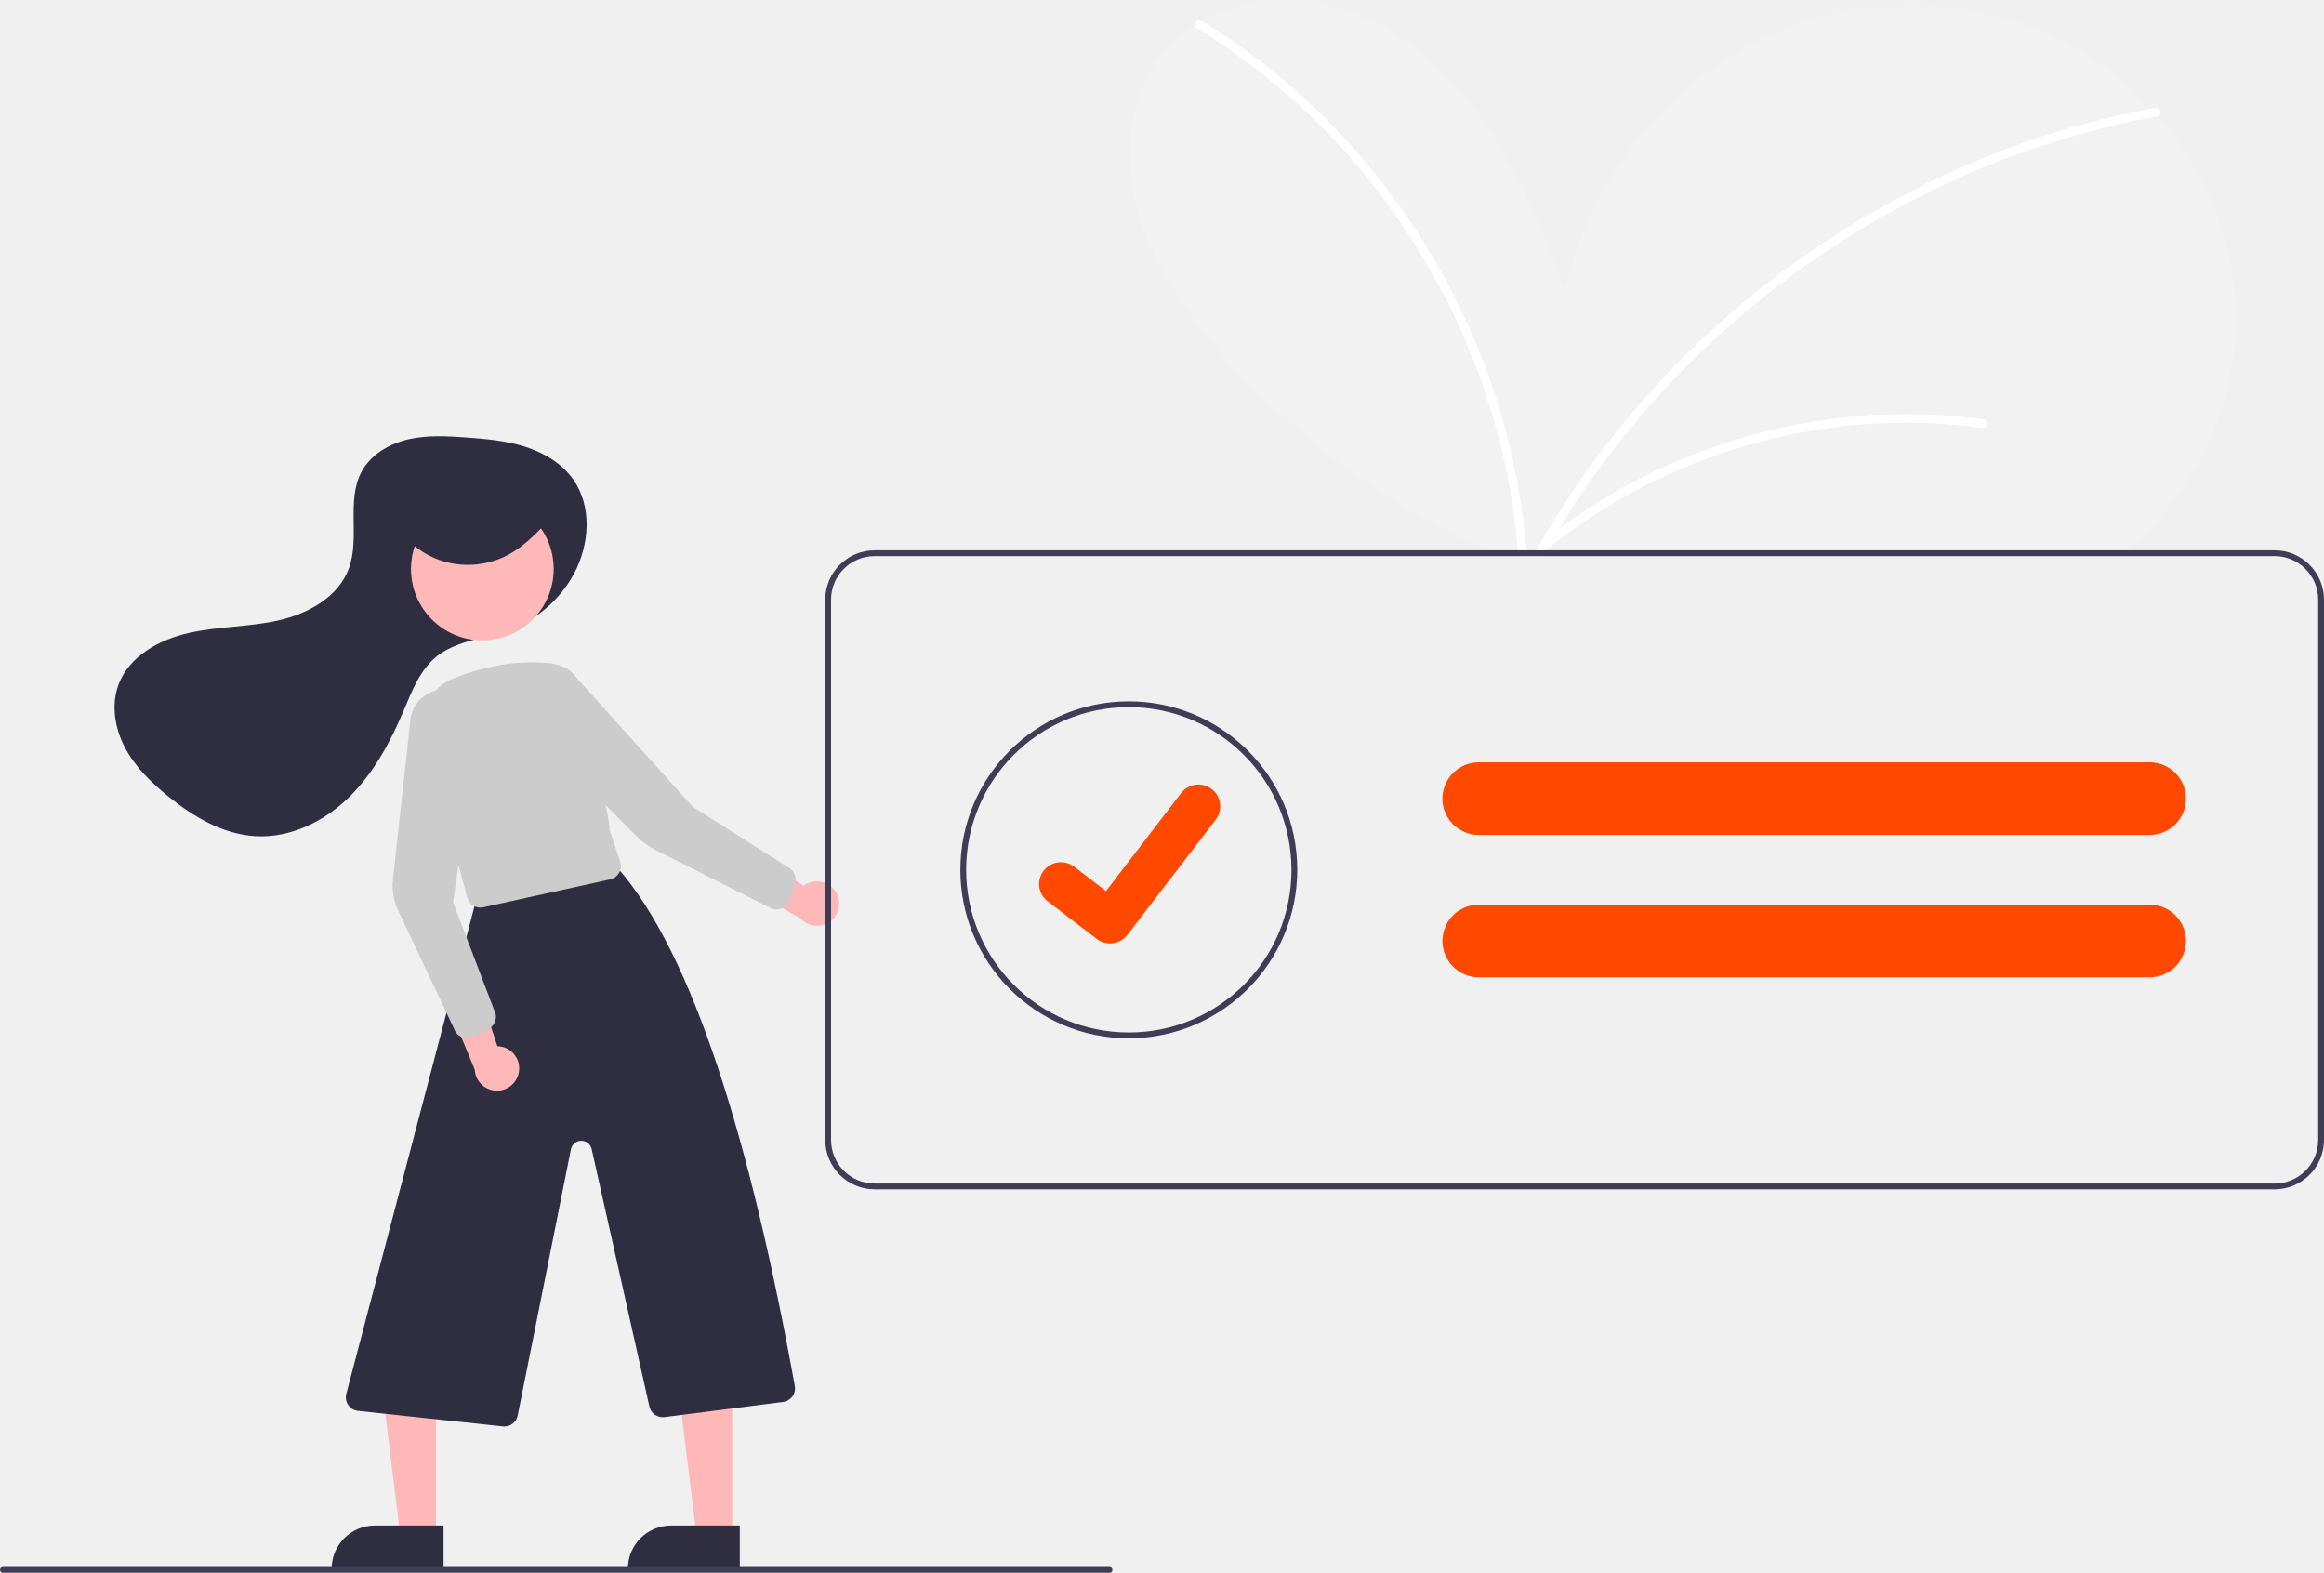
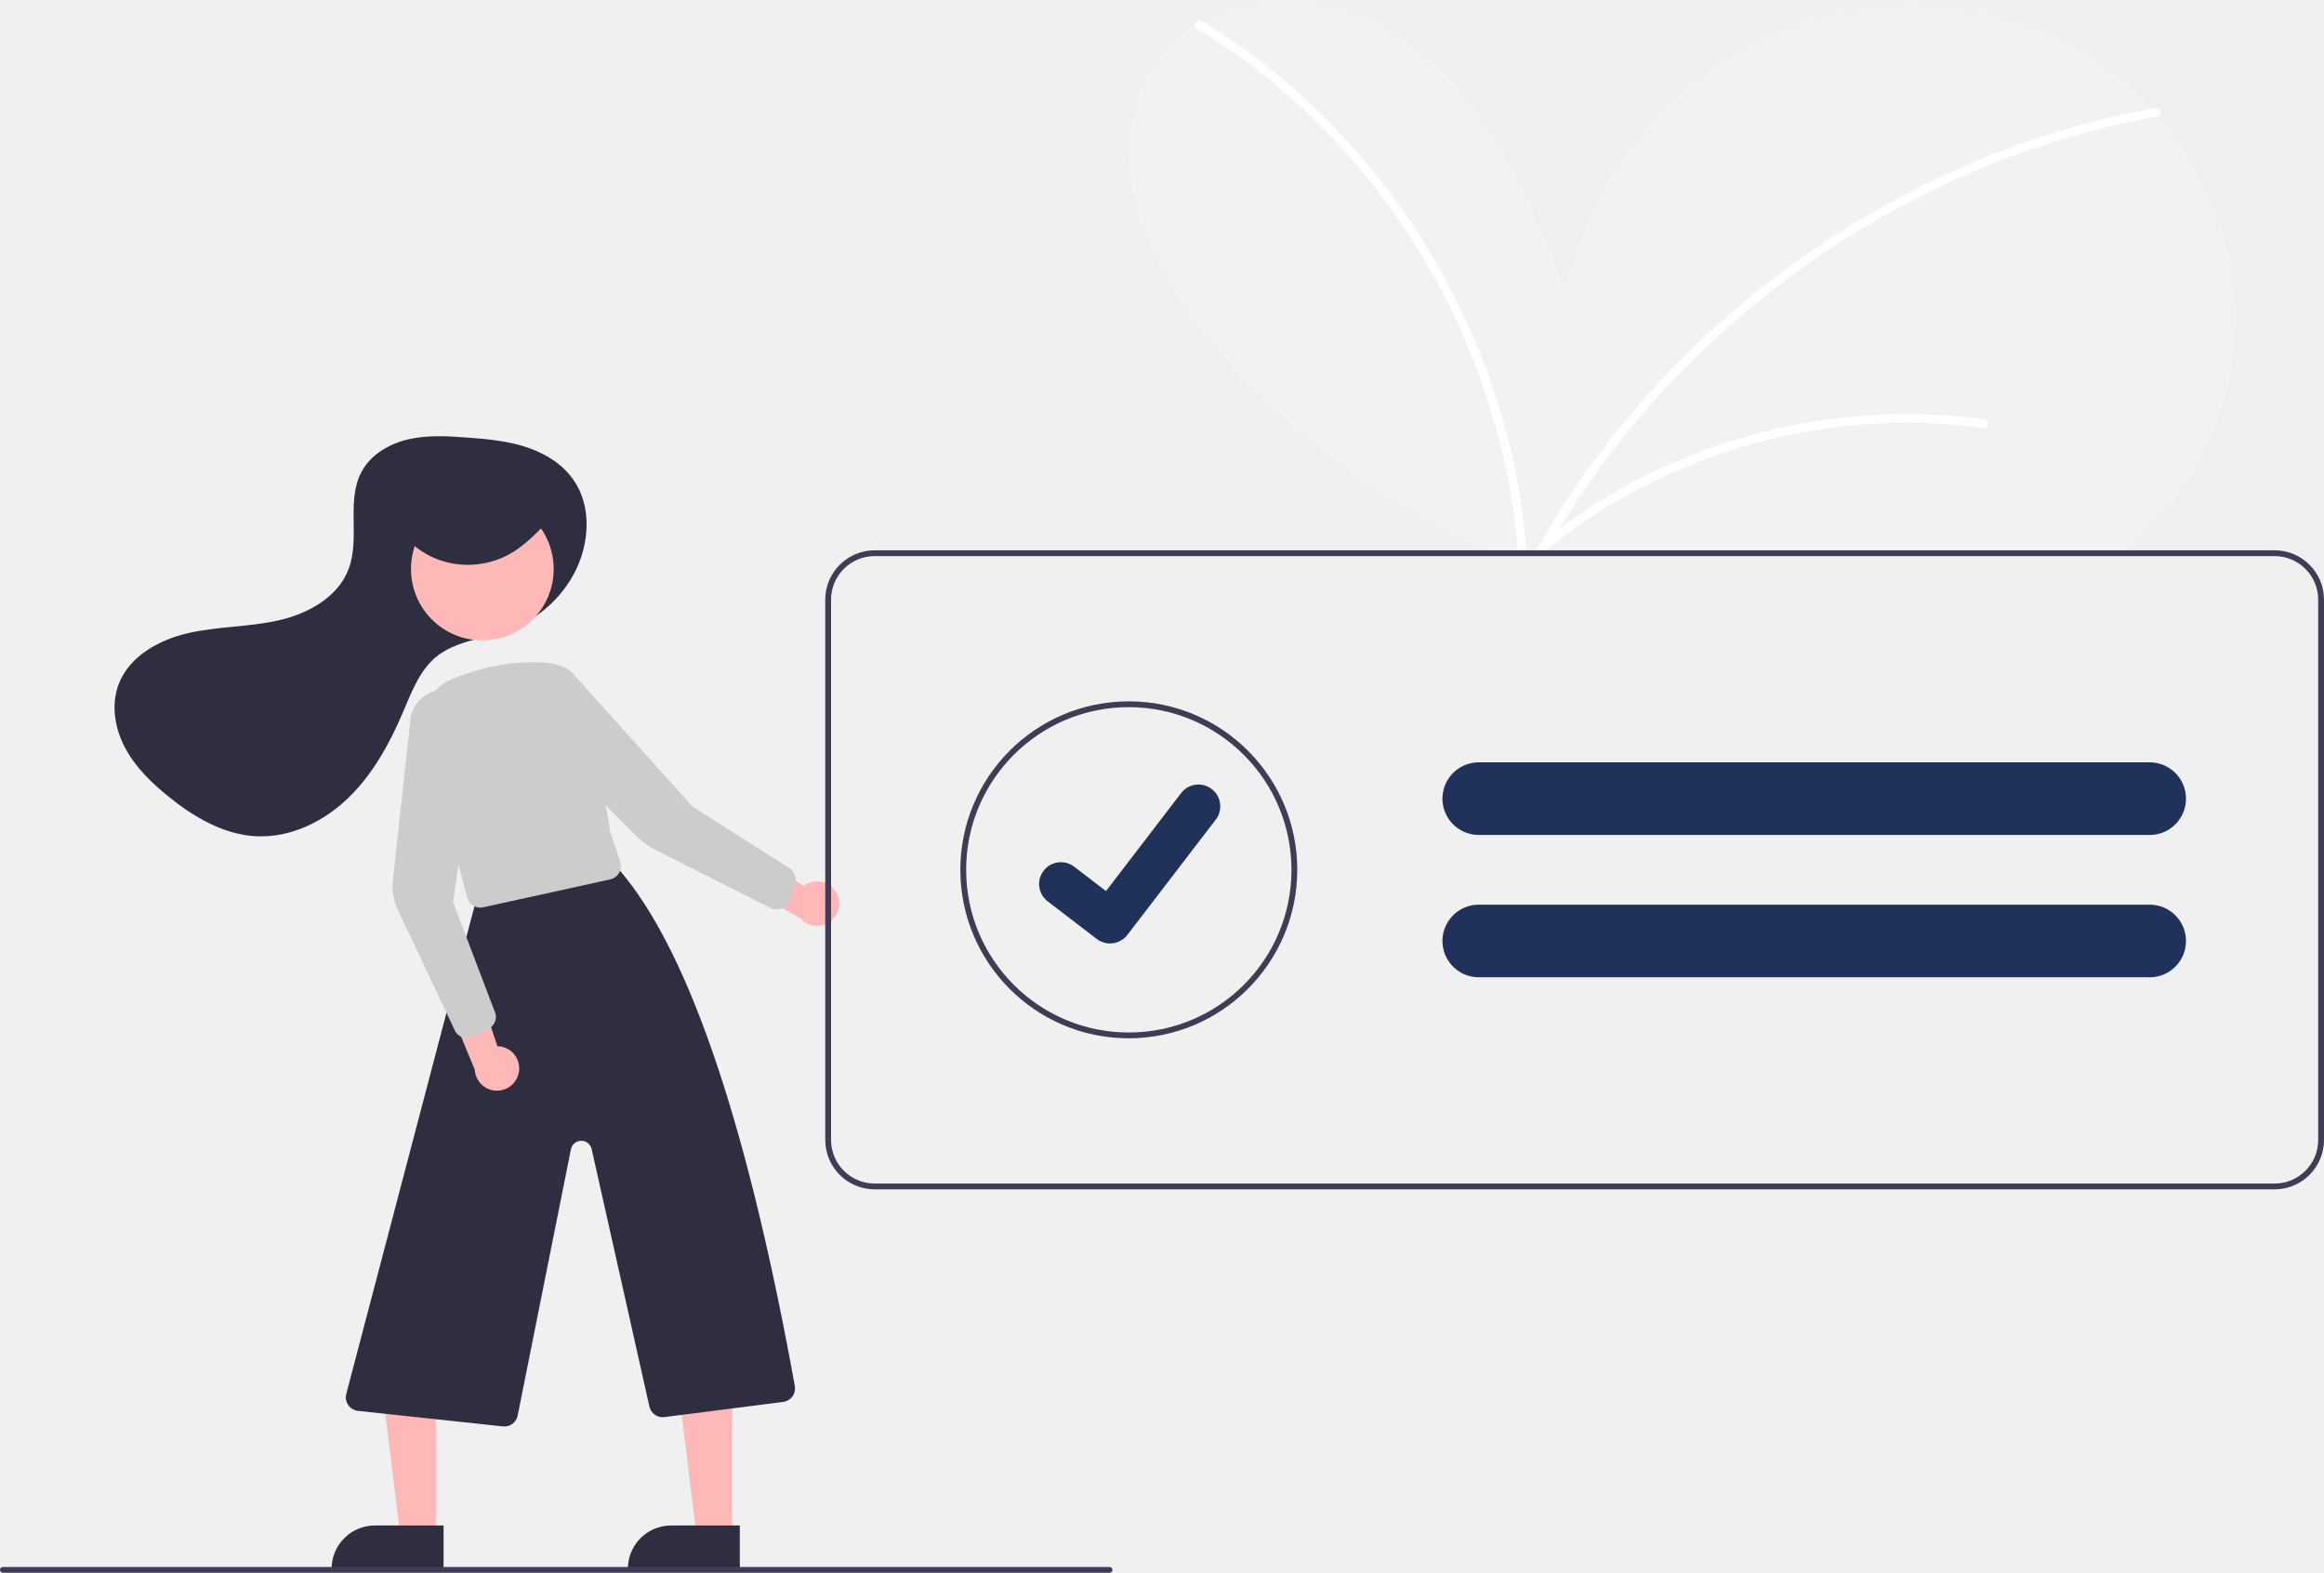
<svg xmlns="http://www.w3.org/2000/svg" data-name="Layer 1" width="800.122" height="541.445" viewBox="0 0 800.122 541.445">
  <path d="M931.831,368.723c-.84.69-1.68,1.35-2.54,2H717.151q-2.37-.975-4.72-2a249.807,249.807,0,0,1-61.87-38.52c-12.37-10.48-23.75-21.3-32-31.44-11.51-14.15-22.11-29.57-27.04-47.14-4.92-17.57-3.45-37.71,7.54-52.28a46.795,46.795,0,0,1,12.35-11.31c.79-.5,1.59-.98,2.41-1.43,13.18-7.4,29.81-9.2,44.65-5.37,21.25,5.49,38.91,20.82,51.51,38.8,12.6,17.97,20.78,38.61,28.84,59.02,8.18-36.43,32.95-69.06,66.41-85.65,33.45-16.59,75.01-16.39,107.75,1.58a108.292,108.292,0,0,1,27.55,21.7c.79.85,1.56,1.72,2.32,2.6,15.97,18.49,25.96,42.17,26.78,66.59C970.681,317.333,956.101,348.933,931.831,368.723Z" transform="translate(-199.939 -179.2774)" fill="#f2f2f2" />
  <path d="M725.631,370.723h-3c-.04-.67-.09-1.33-.15-2a224.18,224.18,0,0,0-6.56-38.74,238.817,238.817,0,0,0-38.31-80.46,228.6,228.6,0,0,0-65.5-60.46,1.42,1.42,0,0,1-.7-1.03,1.496,1.496,0,0,1,2.21-1.56,2.256,2.256,0,0,1,.2.13,226.457,226.457,0,0,1,40.12,31.12,240.898,240.898,0,0,1,51.71,74.13,233.592,233.592,0,0,1,19.82,76.87C725.531,369.393,725.581,370.063,725.631,370.723Z" transform="translate(-199.939 -179.2774)" fill="#fff" />
  <path d="M942.851,219.283a.184.184,0,0,1-.07.02c-2.19.4-4.39.82-6.57,1.27a296.839,296.839,0,0,0-52.33,15.89,308.808,308.808,0,0,0-48.5,25,313.784,313.784,0,0,0-43.45,33.08,307.525,307.525,0,0,0-36.99,40.12,297.483,297.483,0,0,0-22.61,34.06c-.38.66-.75,1.33-1.12,2h-3.43c.36-.67.73-1.34,1.11-2a299.923,299.923,0,0,1,27.98-41.33,310.84,310.84,0,0,1,38.31-39.75,317.84,317.84,0,0,1,44.38-32.28,311.853,311.853,0,0,1,49.52-24.16,297.104,297.104,0,0,1,51.45-14.52c.49-.09.97-.18,1.46-.27C943.861,216.073,944.661,218.893,942.851,219.283Z" transform="translate(-199.939 -179.2774)" fill="#fff" />
  <path d="M397.619,376.668c5.335-10.071,6.215-23.187-.418-32.454-3.949-5.516-10.114-9.137-16.583-11.18s-13.294-2.643-20.059-3.139c-6.697-.491-13.514-.885-20.056.63s-12.879,5.215-16.066,11.126c-5.384,9.985-.479,22.789-4.434,33.422-3.629,9.758-13.957,15.462-24.11,17.765s-20.75,2.057-30.908,4.337-20.504,7.932-24.197,17.665c-2.671,7.039-1.344,15.146,2.175,21.802s9.031,12.043,14.881,16.781c8.728,7.068,18.939,13.122,30.153,13.735,11.816.646,23.37-4.979,31.875-13.208s14.295-18.862,18.921-29.755c2.935-6.91,5.707-14.347,11.588-19.013,4.321-3.429,9.818-4.931,15.148-6.352l6.036-1.609a41.441,41.441,0,0,0,25.894-20.253Q397.539,376.819,397.619,376.668Z" transform="translate(-199.939 -179.2774)" fill="#2f2e41" />
  <polygon points="150.079 528.665 137.82 528.665 131.987 481.377 150.082 481.377 150.079 528.665" fill="#ffb8b8" />
  <path d="M129.062,525.162h23.644a0,0,0,0,1,0,0v14.887a0,0,0,0,1,0,0H114.176a0,0,0,0,1,0,0v0A14.887,14.887,0,0,1,129.062,525.162Z" fill="#2f2e41" />
  <polygon points="252.079 528.665 239.82 528.665 233.987 481.377 252.082 481.377 252.079 528.665" fill="#ffb8b8" />
  <path d="M231.062,525.162h23.644a0,0,0,0,1,0,0v14.887a0,0,0,0,1,0,0H216.176a0,0,0,0,1,0,0v0A14.887,14.887,0,0,1,231.062,525.162Z" fill="#2f2e41" />
  <path d="M373.585,670.357a4.834,4.834,0,0,1-.512-.027l-49.877-5.344a4.691,4.691,0,0,1-4.063-5.751l44.162-167.97A4.718,4.718,0,0,1,366.84,487.772l40.968-11.42a4.722,4.722,0,0,1,4.549,1.482c26.34,29.71,46.19,95.571,61.227,178.585a4.692,4.692,0,0,1-4.022,5.49l-40.868,5.218a4.678,4.678,0,0,1-5.171-3.627l-19.884-88.648a3.648,3.648,0,0,0-7.137.082l-18.33,91.651A4.666,4.666,0,0,1,373.585,670.357Z" transform="translate(-199.939 -179.2774)" fill="#2f2e41" />
  <circle cx="166.059" cy="195.894" r="24.561" fill="#ffb8b8" />
  <path d="M365.312,491.737a4.681,4.681,0,0,1-4.521-3.485L346.015,432.742a16.778,16.778,0,0,1,10.11-19.965c11.894-4.643,23.226-6.365,33.68-5.121h0c9.292,1.107,20.755,56.118,19.996,57.292l3.667,11a4.691,4.691,0,0,1-3.442,6.065l-43.695,9.612A4.732,4.732,0,0,1,365.312,491.737Z" transform="translate(-199.939 -179.2774)" fill="#ccc" />
  <path d="M378.554,548.504a7.61,7.61,0,0,0-7.368-9.049l-8.513-25.67-8.701,11.037,9.418,22.685a7.652,7.652,0,0,0,15.164.998Z" transform="translate(-199.939 -179.2774)" fill="#ffb8b8" />
  <path d="M488.002,486.811a7.61,7.61,0,0,0-11.385-2.562L454.061,469.328l-.021,14.054,21.422,12.015a7.652,7.652,0,0,0,12.539-8.586Z" transform="translate(-199.939 -179.2774)" fill="#ffb8b8" />
  <path d="M360.707,536.644a4.69,4.69,0,0,1-4.454-3.218l-19.957-42.216a24.399,24.399,0,0,1-1.235-7.669l6-54.871a12.059,12.059,0,0,1,24.03-1.456l-9.18,62.631,14.649,38.44a4.681,4.681,0,0,1-2.478,5.225l-5.278,2.639A4.685,4.685,0,0,1,360.707,536.644Z" transform="translate(-199.939 -179.2774)" fill="#ccc" />
  <path d="M467.291,492.354a4.681,4.681,0,0,1-2.115-.504l-39.688-20.047a24.368,24.368,0,0,1-6.289-4.56l-38.737-38.862a12.059,12.059,0,0,1,15.992-17.994l41.962,46.603,33.263,21.12a4.68,4.68,0,0,1,1.933,5.45l-1.875,5.596a4.692,4.692,0,0,1-4.447,3.199Z" transform="translate(-199.939 -179.2774)" fill="#ccc" />
  <path d="M338.061,362.473a28.6,28.6,0,0,0,16.895,10.631,29.87,29.87,0,0,0,20.06-2.874c4.947-2.673,8.905-6.684,12.782-10.633,1.618-1.648,3.341-3.549,3.26-5.797-.126-3.484-4.314-5.388-7.909-6.148a56.435,56.435,0,0,0-35.033,3.94c-4.88,2.267-9.964,6.368-9.232,11.466" transform="translate(-199.939 -179.2774)" fill="#2f2e41" />
  <path d="M983.061,368.723h-482a17.024,17.024,0,0,0-17,17v186a17.024,17.024,0,0,0,17,17h482a17.024,17.024,0,0,0,17-17v-186A17.024,17.024,0,0,0,983.061,368.723Zm15,203a15.018,15.018,0,0,1-15,15h-482a15.018,15.018,0,0,1-15-15v-186a15.018,15.018,0,0,1,15-15h482a15.018,15.018,0,0,1,15,15Z" transform="translate(-199.939 -179.2774)" fill="#3f3d56" />
  <path d="M588.575,536.723a58,58,0,1,1,58-58A58.066,58.066,0,0,1,588.575,536.723Zm0-114a56,56,0,1,0,56,56A56.064,56.064,0,0,0,588.575,422.723Z" transform="translate(-199.939 -179.2774)" fill="#3f3d56" />
-   <path d="M940.047,441.723h-231a12.497,12.497,0,0,0-12.48,12.01,4.011,4.011,0,0,0-.02.49,12.518,12.518,0,0,0,12.5,12.5h231a12.5,12.5,0,0,0,0-25Z" transform="translate(-199.939 -179.2774)" fill="#ff4800" />
-   <path d="M940.047,490.723h-231a12.497,12.497,0,0,0-12.48,12.01,4.011,4.011,0,0,0-.02.49,12.518,12.518,0,0,0,12.5,12.5h231a12.5,12.5,0,0,0,0-25Z" transform="translate(-199.939 -179.2774)" fill="#ff4800" />
-   <path d="M582.104,504.064a7.46,7.46,0,0,1-4.489-1.491l-.08-.06-16.904-12.942a7.51,7.51,0,1,1,9.135-11.923l10.949,8.396,25.875-33.744a7.51,7.51,0,0,1,10.529-1.39l-.161.218.165-.215a7.518,7.518,0,0,1,1.39,10.529L588.079,501.134A7.513,7.513,0,0,1,582.104,504.064Z" transform="translate(-199.939 -179.2774)" fill="#ff4800" />
+   <path d="M940.047,441.723h-231a12.497,12.497,0,0,0-12.48,12.01,4.011,4.011,0,0,0-.02.49,12.518,12.518,0,0,0,12.5,12.5h231a12.5,12.5,0,0,0,0-25Z" transform="translate(-199.939 -179.2774)" fill="#20325a" />
+   <path d="M940.047,490.723h-231a12.497,12.497,0,0,0-12.48,12.01,4.011,4.011,0,0,0-.02.49,12.518,12.518,0,0,0,12.5,12.5h231a12.5,12.5,0,0,0,0-25Z" transform="translate(-199.939 -179.2774)" fill="#20325a" />
+   <path d="M582.104,504.064a7.46,7.46,0,0,1-4.489-1.491l-.08-.06-16.904-12.942a7.51,7.51,0,1,1,9.135-11.923l10.949,8.396,25.875-33.744a7.51,7.51,0,0,1,10.529-1.39l-.161.218.165-.215a7.518,7.518,0,0,1,1.39,10.529L588.079,501.134A7.513,7.513,0,0,1,582.104,504.064Z" transform="translate(-199.939 -179.2774)" fill="#20325a" />
  <path d="M581.939,720.723h-381a1,1,0,0,1,0-2h381a1,1,0,0,1,0,2Z" transform="translate(-199.939 -179.2774)" fill="#3f3d56" />
  <path d="M883.197,323.672a198.228,198.228,0,0,0-62.845,1.417,202.342,202.342,0,0,0-59.173,20.688,195.2,195.2,0,0,0-29.529,19.509c-1.508,1.205.627,3.315,2.121,2.121a193.808,193.808,0,0,1,53.787-30.236,199.647,199.647,0,0,1,60.064-12.185,191.075,191.075,0,0,1,34.777,1.578,1.554,1.554,0,0,0,1.845-1.048,1.509,1.509,0,0,0-1.048-1.845Z" transform="translate(-199.939 -179.2774)" fill="#fff" />
</svg>
